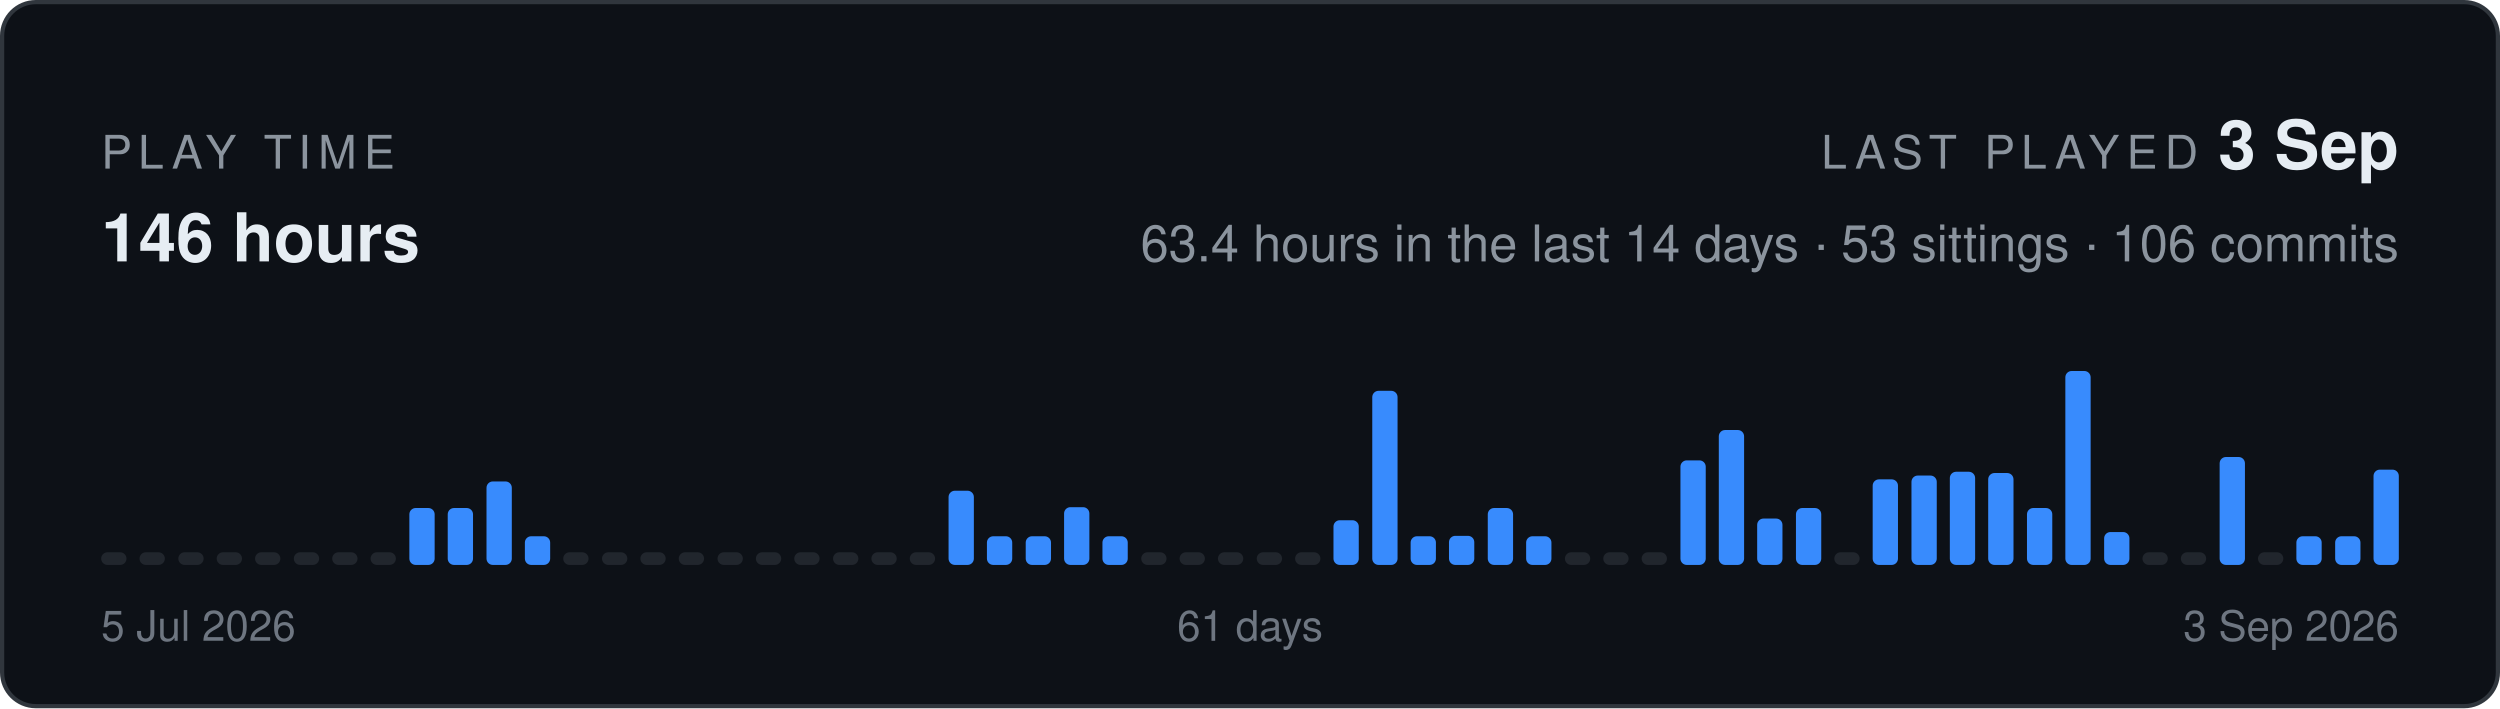
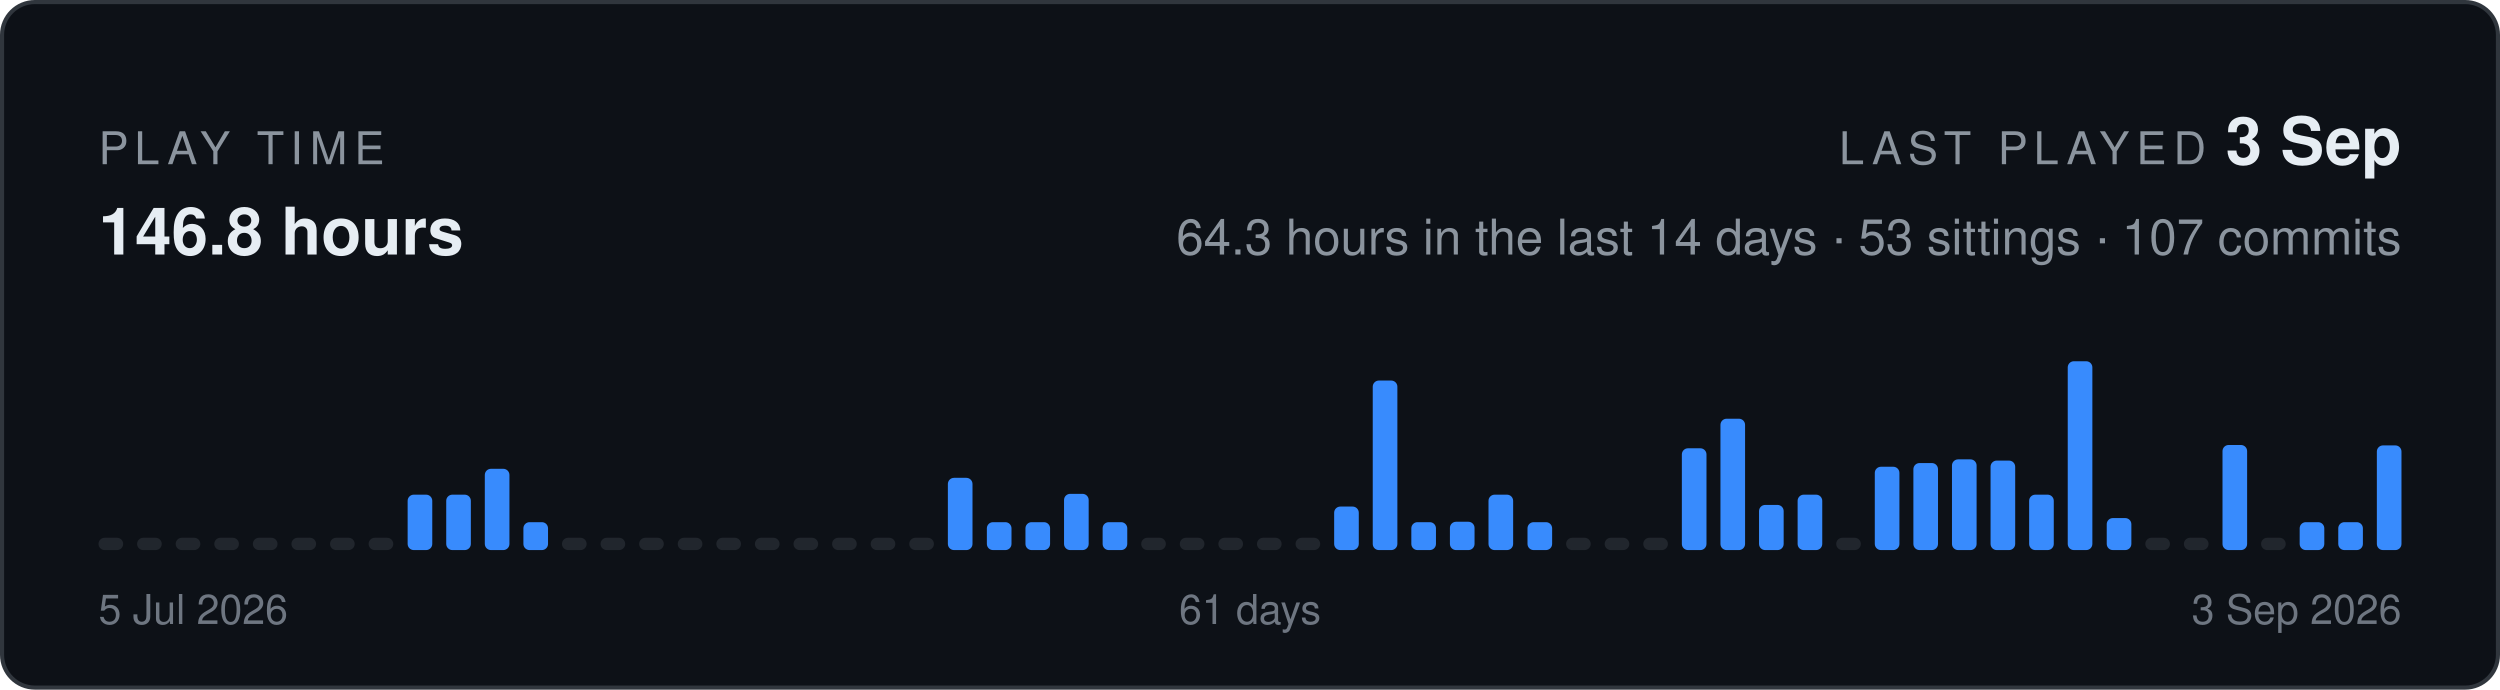
- <svg xmlns="http://www.w3.org/2000/svg" width="593" height="168" viewBox="0 0 593 168" role="img" aria-label="Play time: 146 hours over 106 commits, last played 3 Sep">
+ <svg xmlns="http://www.w3.org/2000/svg" width="609" height="168" viewBox="0 0 609 168" role="img" aria-label="Play time: 146.8 hours over 107 commits, last played 3 Sep">
  <style>
    .card { fill: #0d1117; stroke: #30363d }
    text { font-family: -apple-system, BlinkMacSystemFont, "Segoe UI", Helvetica, Arial, sans-serif }
    .label { font-size: 11px; letter-spacing: 1.7px; fill: #8b949e }
    .stat { font-size: 16px; font-weight: 600; letter-spacing: normal; fill: #e6edf3 }
    .note { font-size: 12px; fill: #8b949e }
    .axis { font-size: 10px; fill: #6e7681 }
    .bar { fill: #388bfd }
    .bar-quiet { fill: #21262d }
  </style>
-   <rect class="card" x="0.5" y="0.5" width="592" height="167" rx="8" />
+   <rect class="card" x="0.5" y="0.5" width="608" height="167" rx="8" />
  <text class="label" x="24" y="40">PLAY TIME</text>
-   <text class="stat" x="24" y="62">146 hours</text>
-   <text class="label" x="569" y="40" text-anchor="end">LAST PLAYED <tspan class="stat">3 Sep</tspan>
+   <text class="stat" x="24" y="62">146.8 hours</text>
+   <text class="label" x="585" y="40" text-anchor="end">LAST PLAYED <tspan class="stat">3 Sep</tspan>
  </text>
-   <text class="note" x="569" y="62" text-anchor="end">63.4 hours in the last 14 days   ·   53 sittings   ·   106 commits</text>
+   <text class="note" x="585" y="62" text-anchor="end">64.3 hours in the last 14 days   ·   53 sittings   ·   107 commits</text>
  <rect class="bar-quiet" x="24.0" y="131.0" width="6" height="3.0" rx="1.5" />
-   <rect class="bar-quiet" x="33.1" y="131.0" width="6" height="3.0" rx="1.5" />
-   <rect class="bar-quiet" x="42.3" y="131.0" width="6" height="3.0" rx="1.5" />
-   <rect class="bar-quiet" x="51.4" y="131.0" width="6" height="3.0" rx="1.5" />
-   <rect class="bar-quiet" x="60.5" y="131.0" width="6" height="3.0" rx="1.5" />
-   <rect class="bar-quiet" x="69.7" y="131.0" width="6" height="3.0" rx="1.5" />
-   <rect class="bar-quiet" x="78.8" y="131.0" width="6" height="3.0" rx="1.5" />
-   <rect class="bar-quiet" x="87.9" y="131.0" width="6" height="3.0" rx="1.5" />
-   <rect class="bar" x="97.1" y="120.5" width="6" height="13.5" rx="1.5" />
-   <rect class="bar" x="106.2" y="120.5" width="6" height="13.5" rx="1.5" />
-   <rect class="bar" x="115.4" y="114.2" width="6" height="19.8" rx="1.5" />
-   <rect class="bar" x="124.5" y="127.2" width="6" height="6.8" rx="1.5" />
-   <rect class="bar-quiet" x="133.6" y="131.0" width="6" height="3.0" rx="1.5" />
-   <rect class="bar-quiet" x="142.8" y="131.0" width="6" height="3.0" rx="1.5" />
-   <rect class="bar-quiet" x="151.9" y="131.0" width="6" height="3.0" rx="1.5" />
-   <rect class="bar-quiet" x="161.0" y="131.0" width="6" height="3.0" rx="1.5" />
-   <rect class="bar-quiet" x="170.2" y="131.0" width="6" height="3.0" rx="1.5" />
-   <rect class="bar-quiet" x="179.3" y="131.0" width="6" height="3.0" rx="1.5" />
-   <rect class="bar-quiet" x="188.4" y="131.0" width="6" height="3.0" rx="1.5" />
-   <rect class="bar-quiet" x="197.6" y="131.0" width="6" height="3.0" rx="1.5" />
-   <rect class="bar-quiet" x="206.7" y="131.0" width="6" height="3.0" rx="1.5" />
-   <rect class="bar-quiet" x="215.8" y="131.0" width="6" height="3.0" rx="1.5" />
-   <rect class="bar" x="225.0" y="116.4" width="6" height="17.6" rx="1.5" />
-   <rect class="bar" x="234.1" y="127.2" width="6" height="6.8" rx="1.5" />
-   <rect class="bar" x="243.3" y="127.2" width="6" height="6.8" rx="1.5" />
-   <rect class="bar" x="252.4" y="120.3" width="6" height="13.7" rx="1.5" />
-   <rect class="bar" x="261.5" y="127.2" width="6" height="6.8" rx="1.5" />
-   <rect class="bar-quiet" x="270.7" y="131.0" width="6" height="3.0" rx="1.5" />
-   <rect class="bar-quiet" x="279.8" y="131.0" width="6" height="3.0" rx="1.5" />
-   <rect class="bar-quiet" x="288.9" y="131.0" width="6" height="3.0" rx="1.5" />
-   <rect class="bar-quiet" x="298.1" y="131.0" width="6" height="3.0" rx="1.5" />
-   <rect class="bar-quiet" x="307.2" y="131.0" width="6" height="3.0" rx="1.5" />
-   <rect class="bar" x="316.3" y="123.4" width="6" height="10.6" rx="1.5" />
-   <rect class="bar" x="325.5" y="92.7" width="6" height="41.3" rx="1.5" />
-   <rect class="bar" x="334.6" y="127.2" width="6" height="6.8" rx="1.5" />
-   <rect class="bar" x="343.7" y="127.1" width="6" height="6.9" rx="1.5" />
-   <rect class="bar" x="352.9" y="120.5" width="6" height="13.5" rx="1.5" />
-   <rect class="bar" x="362.0" y="127.2" width="6" height="6.8" rx="1.5" />
-   <rect class="bar-quiet" x="371.2" y="131.0" width="6" height="3.0" rx="1.5" />
-   <rect class="bar-quiet" x="380.3" y="131.0" width="6" height="3.0" rx="1.5" />
-   <rect class="bar-quiet" x="389.4" y="131.0" width="6" height="3.0" rx="1.5" />
-   <rect class="bar" x="398.6" y="109.2" width="6" height="24.8" rx="1.5" />
-   <rect class="bar" x="407.7" y="102.0" width="6" height="32.0" rx="1.5" />
-   <rect class="bar" x="416.8" y="123.0" width="6" height="11.0" rx="1.5" />
-   <rect class="bar" x="426.0" y="120.5" width="6" height="13.5" rx="1.5" />
-   <rect class="bar-quiet" x="435.1" y="131.0" width="6" height="3.0" rx="1.5" />
-   <rect class="bar" x="444.2" y="113.7" width="6" height="20.3" rx="1.5" />
-   <rect class="bar" x="453.4" y="112.8" width="6" height="21.2" rx="1.5" />
-   <rect class="bar" x="462.5" y="111.9" width="6" height="22.1" rx="1.5" />
-   <rect class="bar" x="471.6" y="112.2" width="6" height="21.8" rx="1.5" />
-   <rect class="bar" x="480.8" y="120.5" width="6" height="13.5" rx="1.5" />
-   <rect class="bar" x="489.9" y="88.0" width="6" height="46.0" rx="1.5" />
-   <rect class="bar" x="499.1" y="126.2" width="6" height="7.8" rx="1.5" />
-   <rect class="bar-quiet" x="508.2" y="131.0" width="6" height="3.0" rx="1.5" />
-   <rect class="bar-quiet" x="517.3" y="131.0" width="6" height="3.0" rx="1.5" />
-   <rect class="bar" x="526.5" y="108.4" width="6" height="25.6" rx="1.5" />
-   <rect class="bar-quiet" x="535.6" y="131.0" width="6" height="3.0" rx="1.5" />
-   <rect class="bar" x="544.7" y="127.2" width="6" height="6.8" rx="1.5" />
-   <rect class="bar" x="553.9" y="127.2" width="6" height="6.8" rx="1.5" />
-   <rect class="bar" x="563.0" y="111.4" width="6" height="22.6" rx="1.5" />
+   <rect class="bar-quiet" x="33.4" y="131.0" width="6" height="3.0" rx="1.5" />
+   <rect class="bar-quiet" x="42.8" y="131.0" width="6" height="3.0" rx="1.5" />
+   <rect class="bar-quiet" x="52.2" y="131.0" width="6" height="3.0" rx="1.5" />
+   <rect class="bar-quiet" x="61.6" y="131.0" width="6" height="3.0" rx="1.5" />
+   <rect class="bar-quiet" x="71.0" y="131.0" width="6" height="3.0" rx="1.5" />
+   <rect class="bar-quiet" x="80.4" y="131.0" width="6" height="3.0" rx="1.5" />
+   <rect class="bar-quiet" x="89.8" y="131.0" width="6" height="3.0" rx="1.5" />
+   <rect class="bar" x="99.3" y="120.5" width="6" height="13.5" rx="1.5" />
+   <rect class="bar" x="108.7" y="120.5" width="6" height="13.5" rx="1.5" />
+   <rect class="bar" x="118.1" y="114.2" width="6" height="19.8" rx="1.5" />
+   <rect class="bar" x="127.5" y="127.2" width="6" height="6.8" rx="1.5" />
+   <rect class="bar-quiet" x="136.9" y="131.0" width="6" height="3.0" rx="1.5" />
+   <rect class="bar-quiet" x="146.3" y="131.0" width="6" height="3.0" rx="1.5" />
+   <rect class="bar-quiet" x="155.7" y="131.0" width="6" height="3.0" rx="1.5" />
+   <rect class="bar-quiet" x="165.1" y="131.0" width="6" height="3.0" rx="1.5" />
+   <rect class="bar-quiet" x="174.5" y="131.0" width="6" height="3.0" rx="1.5" />
+   <rect class="bar-quiet" x="183.9" y="131.0" width="6" height="3.0" rx="1.5" />
+   <rect class="bar-quiet" x="193.3" y="131.0" width="6" height="3.0" rx="1.5" />
+   <rect class="bar-quiet" x="202.7" y="131.0" width="6" height="3.0" rx="1.5" />
+   <rect class="bar-quiet" x="212.1" y="131.0" width="6" height="3.0" rx="1.5" />
+   <rect class="bar-quiet" x="221.5" y="131.0" width="6" height="3.0" rx="1.5" />
+   <rect class="bar" x="230.9" y="116.4" width="6" height="17.6" rx="1.5" />
+   <rect class="bar" x="240.4" y="127.2" width="6" height="6.8" rx="1.5" />
+   <rect class="bar" x="249.8" y="127.2" width="6" height="6.8" rx="1.5" />
+   <rect class="bar" x="259.2" y="120.3" width="6" height="13.7" rx="1.5" />
+   <rect class="bar" x="268.6" y="127.2" width="6" height="6.8" rx="1.5" />
+   <rect class="bar-quiet" x="278.0" y="131.0" width="6" height="3.0" rx="1.5" />
+   <rect class="bar-quiet" x="287.4" y="131.0" width="6" height="3.0" rx="1.5" />
+   <rect class="bar-quiet" x="296.8" y="131.0" width="6" height="3.0" rx="1.5" />
+   <rect class="bar-quiet" x="306.2" y="131.0" width="6" height="3.0" rx="1.5" />
+   <rect class="bar-quiet" x="315.6" y="131.0" width="6" height="3.0" rx="1.5" />
+   <rect class="bar" x="325.0" y="123.4" width="6" height="10.6" rx="1.5" />
+   <rect class="bar" x="334.4" y="92.7" width="6" height="41.3" rx="1.5" />
+   <rect class="bar" x="343.8" y="127.2" width="6" height="6.8" rx="1.5" />
+   <rect class="bar" x="353.2" y="127.1" width="6" height="6.9" rx="1.5" />
+   <rect class="bar" x="362.6" y="120.5" width="6" height="13.5" rx="1.5" />
+   <rect class="bar" x="372.1" y="127.2" width="6" height="6.8" rx="1.5" />
+   <rect class="bar-quiet" x="381.5" y="131.0" width="6" height="3.0" rx="1.5" />
+   <rect class="bar-quiet" x="390.9" y="131.0" width="6" height="3.0" rx="1.5" />
+   <rect class="bar-quiet" x="400.3" y="131.0" width="6" height="3.0" rx="1.5" />
+   <rect class="bar" x="409.7" y="109.2" width="6" height="24.8" rx="1.5" />
+   <rect class="bar" x="419.1" y="102.0" width="6" height="32.0" rx="1.5" />
+   <rect class="bar" x="428.5" y="123.0" width="6" height="11.0" rx="1.5" />
+   <rect class="bar" x="437.9" y="120.5" width="6" height="13.5" rx="1.5" />
+   <rect class="bar-quiet" x="447.3" y="131.0" width="6" height="3.0" rx="1.5" />
+   <rect class="bar" x="456.7" y="113.7" width="6" height="20.3" rx="1.5" />
+   <rect class="bar" x="466.1" y="112.8" width="6" height="21.2" rx="1.5" />
+   <rect class="bar" x="475.5" y="111.9" width="6" height="22.1" rx="1.5" />
+   <rect class="bar" x="484.9" y="112.2" width="6" height="21.8" rx="1.5" />
+   <rect class="bar" x="494.3" y="120.5" width="6" height="13.5" rx="1.5" />
+   <rect class="bar" x="503.7" y="88.0" width="6" height="46.0" rx="1.5" />
+   <rect class="bar" x="513.2" y="126.2" width="6" height="7.8" rx="1.5" />
+   <rect class="bar-quiet" x="522.6" y="131.0" width="6" height="3.0" rx="1.5" />
+   <rect class="bar-quiet" x="532.0" y="131.0" width="6" height="3.0" rx="1.5" />
+   <rect class="bar" x="541.4" y="108.4" width="6" height="25.6" rx="1.5" />
+   <rect class="bar-quiet" x="550.8" y="131.0" width="6" height="3.0" rx="1.5" />
+   <rect class="bar" x="560.2" y="127.2" width="6" height="6.8" rx="1.5" />
+   <rect class="bar" x="569.6" y="127.2" width="6" height="6.8" rx="1.5" />
+   <rect class="bar" x="579.0" y="108.5" width="6" height="25.5" rx="1.5" />
  <text class="axis" x="24" y="152">5 Jul 2026</text>
-   <text class="axis" x="296.5" y="152" text-anchor="middle">61 days</text>
-   <text class="axis" x="569" y="152" text-anchor="end">3 Sep 2026</text>
+   <text class="axis" x="304.5" y="152" text-anchor="middle">61 days</text>
+   <text class="axis" x="585" y="152" text-anchor="end">3 Sep 2026</text>
</svg>
